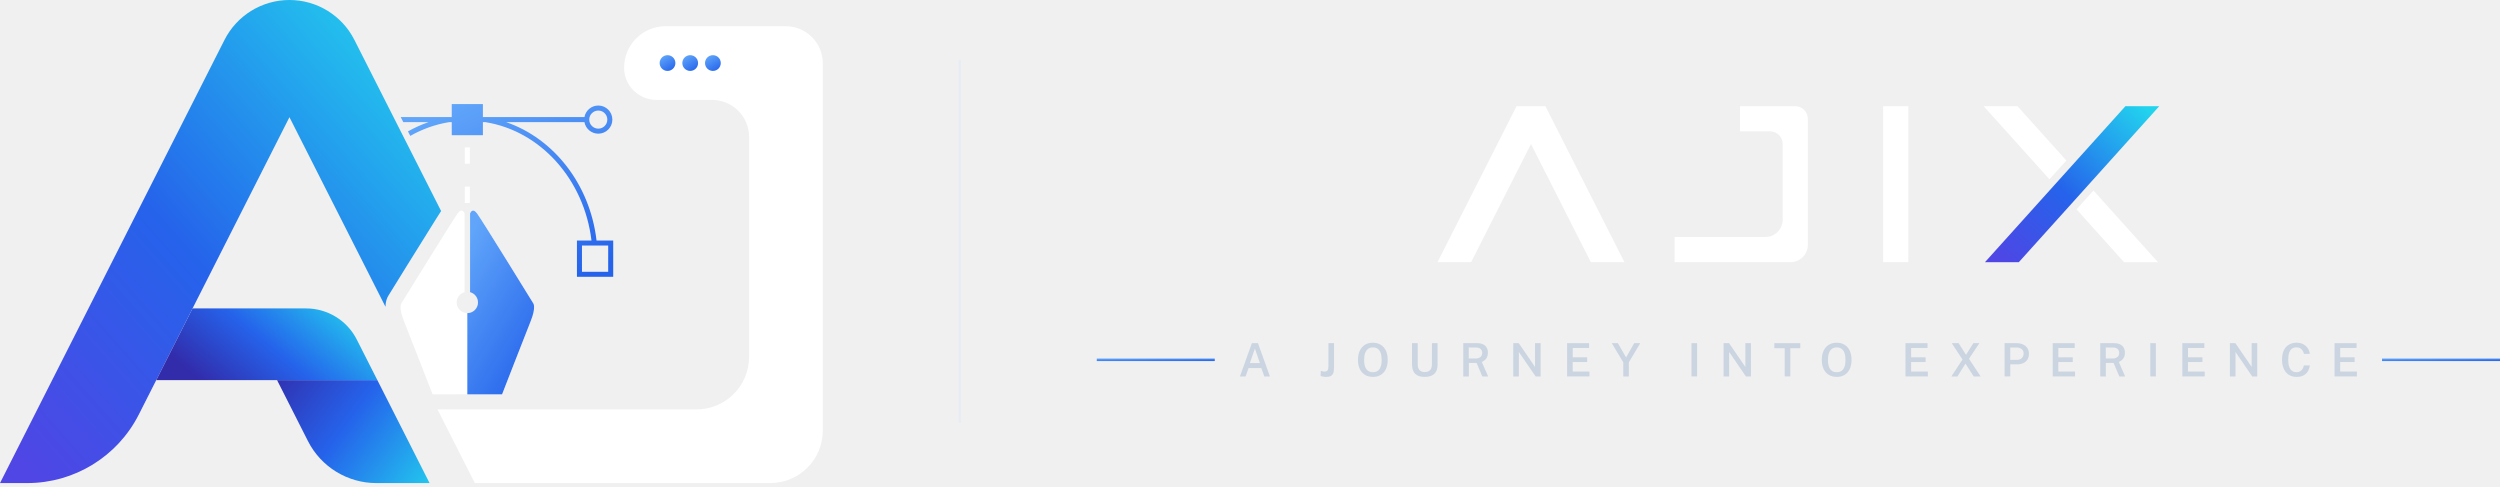
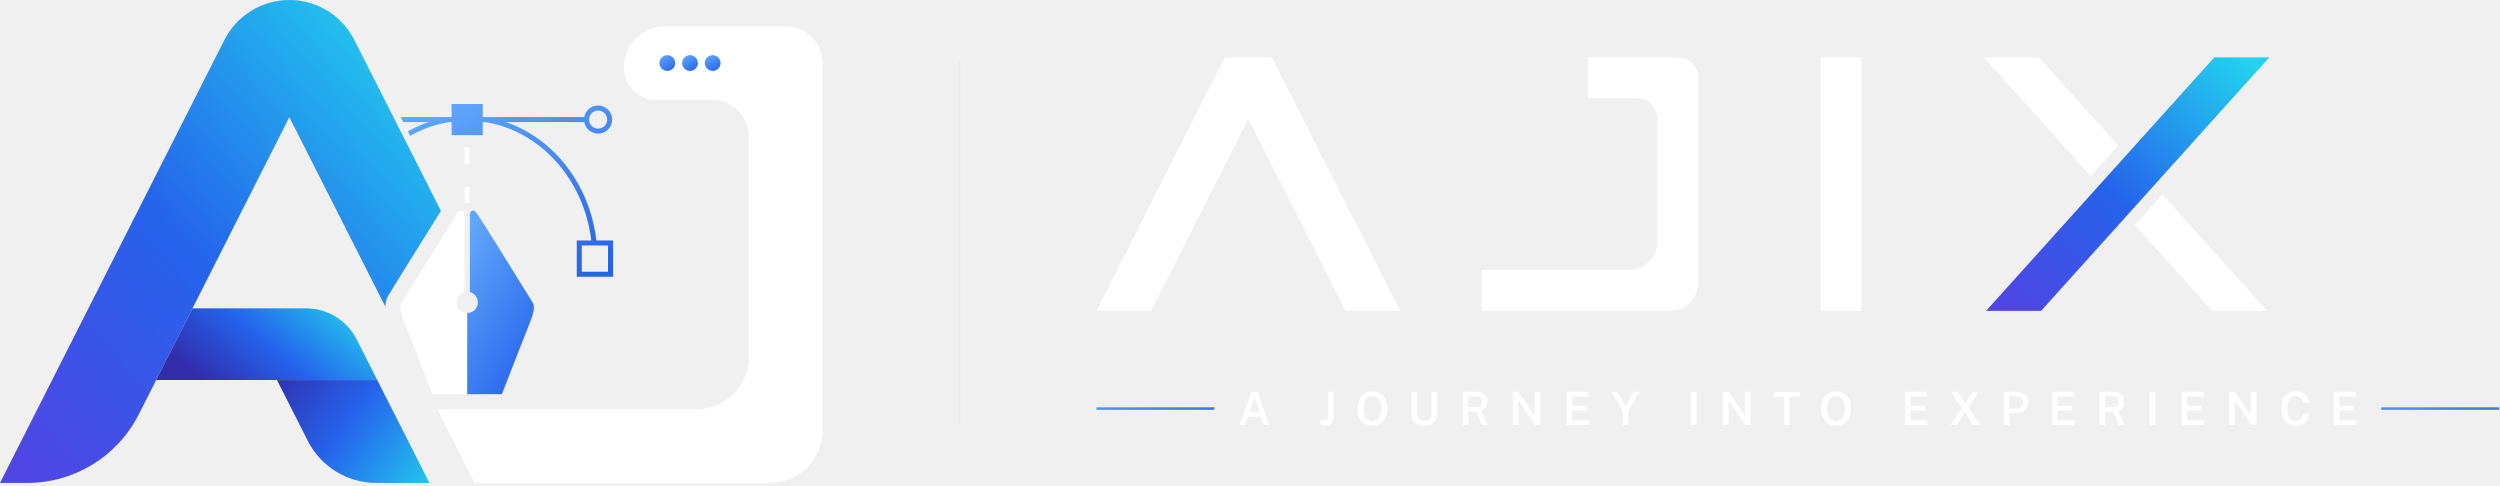
- <svg xmlns="http://www.w3.org/2000/svg" width="751" height="146" viewBox="0 0 751 146" fill="none">
-   <path d="M132.508 63.393C132.138 63.96 131.669 64.701 131.057 65.668C126.401 73.037 117.143 88.061 116.682 88.802C116.214 89.543 115.821 90.624 115.798 92.15L86.951 35.203L57.846 92.649L46.933 114.196L41.696 124.527C35.302 137.156 22.348 145.114 8.192 145.114H0L17.058 111.445L26.58 92.649L67.444 11.979C71.17 4.633 78.713 0 86.951 0C91.07 0 95.014 1.156 98.4 3.235C101.779 5.313 104.598 8.306 106.457 11.979L132.508 63.393Z" fill="url(#paint0_linear_68_1728)" />
-   <path d="M247.167 19.011V129.33C247.167 138.044 240.101 145.118 231.379 145.118H142.637L131.422 122.982H209.243C217.957 122.982 225.031 115.915 225.031 107.194V41.148C225.031 34.996 220.05 30.015 213.898 30.015H197.226C192.011 30.015 187.651 25.911 187.492 20.697C187.386 17.114 188.792 13.857 191.127 11.522C193.372 9.27 196.486 7.879 199.917 7.879H236.035C242.187 7.879 247.167 12.859 247.167 19.011Z" fill="white" />
-   <path d="M129.041 145.117H113.057C104.373 145.117 96.43 140.235 92.508 132.496L83.234 114.199H113.367L129.041 145.117Z" fill="url(#paint1_linear_68_1728)" />
-   <path d="M113.365 114.199H46.934L57.847 92.652H91.962C98.371 92.652 104.236 96.242 107.153 101.948C107.153 101.963 107.168 101.978 107.175 101.994L113.365 114.199Z" fill="url(#paint2_linear_68_1728)" />
-   <path d="M200.522 21.305C201.828 21.305 202.887 20.246 202.887 18.94C202.887 17.633 201.828 16.574 200.522 16.574C199.215 16.574 198.156 17.633 198.156 18.94C198.156 20.246 199.215 21.305 200.522 21.305Z" fill="url(#paint3_linear_68_1728)" />
-   <path d="M207.338 21.305C208.645 21.305 209.704 20.246 209.704 18.94C209.704 17.633 208.645 16.574 207.338 16.574C206.032 16.574 204.973 17.633 204.973 18.94C204.973 20.246 206.032 21.305 207.338 21.305Z" fill="url(#paint4_linear_68_1728)" />
-   <path d="M214.155 21.305C215.461 21.305 216.52 20.246 216.52 18.94C216.52 17.633 215.461 16.574 214.155 16.574C212.848 16.574 211.789 17.633 211.789 18.94C211.789 20.246 212.848 21.305 214.155 21.305Z" fill="url(#paint5_linear_68_1728)" />
-   <path d="M159.435 96.412C158.694 98.256 156.805 103.085 154.984 107.756C152.905 113.084 150.918 118.2 150.827 118.442H150.819L129.945 118.45C129.764 117.989 122.917 100.364 121.33 96.412C119.727 92.406 120.528 91.204 120.528 91.204C120.528 91.204 130.096 75.674 134.888 68.093C136.18 66.045 137.125 64.579 137.442 64.156C138.924 62.153 139.566 64.156 139.566 64.156V87.766C138.191 88.129 137.185 89.376 137.185 90.857C137.185 92.625 138.614 94.061 140.382 94.061C142.151 94.061 143.587 92.625 143.587 90.857C143.587 89.376 142.574 88.129 141.206 87.766V64.156C141.206 64.156 141.848 62.153 143.33 64.156C144.811 66.159 160.236 91.204 160.236 91.204C160.236 91.204 161.037 92.406 159.435 96.412Z" fill="white" />
-   <path d="M160.237 91.204C160.237 91.204 144.812 66.159 143.33 64.156C141.849 62.153 141.207 64.156 141.207 64.156V87.766C142.575 88.129 143.587 89.376 143.587 90.857C143.587 92.625 142.151 94.061 140.383 94.061V118.45H150.82C150.82 118.45 157.833 100.417 159.436 96.412C161.038 92.406 160.237 91.204 160.237 91.204Z" fill="url(#paint6_linear_68_1728)" />
-   <path d="M141.14 44.273H139.629V49.186H141.14V44.273Z" fill="white" />
-   <path d="M141.14 56.059H139.629V60.971H141.14V56.059Z" fill="white" />
-   <path d="M179.2 72.254C177.25 55.438 166.412 41.623 152.038 36.688H175.565C175.92 38.66 177.651 40.157 179.729 40.157C182.057 40.157 183.954 38.267 183.954 35.932C183.954 33.597 182.057 31.7 179.729 31.7C177.651 31.7 175.92 33.204 175.565 35.176H145.062V31.254H135.706V35.176H120.379L121.15 36.688H128.738C126.591 37.421 124.528 38.358 122.555 39.469L123.243 40.822C126.848 38.774 130.793 37.353 134.958 36.688H135.706V40.61H145.062V36.688H145.788C162.369 39.318 175.489 53.912 177.681 72.254H173.313V83.16H184.211V72.254H179.2ZM179.729 33.211C181.225 33.211 182.442 34.436 182.442 35.932C182.442 37.428 181.225 38.645 179.729 38.645C178.233 38.645 177.008 37.428 177.008 35.932C177.008 34.436 178.225 33.211 179.729 33.211ZM182.699 81.648H174.824V73.766H182.699V81.648Z" fill="url(#paint7_linear_68_1728)" />
-   <path d="M288.655 18.09H287.977V127.026H288.655V18.09Z" fill="#E6ECF3" />
-   <path d="M487.981 78.752H477.884L459.905 43.261L441.925 78.752H431.828L454.856 33.3L455.567 31.895H464.243L464.953 33.3L487.981 78.752Z" fill="white" />
-   <path d="M543.076 35.696V73.552C543.076 76.416 540.756 78.744 537.884 78.744H503.051V71.187H530.326C533.191 71.187 535.518 68.867 535.518 65.995V43.254C535.518 41.153 533.818 39.452 531.717 39.452H522.701V31.895H539.275C541.376 31.895 543.076 33.595 543.076 35.696Z" fill="white" />
-   <path d="M573.261 31.895H565.703V78.752H573.261V31.895Z" fill="white" />
-   <path d="M620.74 48.212L620.581 48.385L615.654 53.857L595.883 31.895H606.048L620.74 48.212Z" fill="white" />
-   <path d="M648.242 78.759H638.077L623.793 62.888L623.952 62.714L628.872 57.242L648.242 78.759Z" fill="white" />
-   <path d="M648.644 31.895L627.347 55.55L622.268 61.196L606.45 78.759H596.285L617.182 55.55L622.268 49.904L638.479 31.895H648.644Z" fill="url(#paint8_linear_68_1728)" />
-   <path d="M372.473 113.081L376.063 103.082H377.891L381.481 113.081H379.796L378.904 110.572H375.072L374.173 113.081H372.48H372.473ZM375.465 109.075H378.473L376.969 104.714L375.465 109.075Z" fill="#CBD5E1" />
-   <path d="M398.377 113.217C398.045 113.217 397.72 113.187 397.395 113.119C397.07 113.051 396.843 112.998 396.707 112.952L396.767 111.388C396.904 111.433 397.062 111.479 397.244 111.539C397.425 111.599 397.629 111.622 397.871 111.622C398.332 111.622 398.642 111.494 398.808 111.252C398.974 111.002 399.057 110.594 399.057 110.027V103.082H400.743V110.489C400.743 111.086 400.675 111.584 400.546 111.985C400.418 112.385 400.176 112.695 399.836 112.907C399.496 113.119 399.012 113.224 398.377 113.224V113.217Z" fill="#CBD5E1" />
-   <path d="M412.43 113.216C411.508 113.216 410.715 113.012 410.042 112.612C409.37 112.204 408.856 111.622 408.485 110.858C408.123 110.095 407.934 109.173 407.934 108.107C407.934 107.042 408.115 106.105 408.485 105.334C408.856 104.563 409.377 103.973 410.05 103.565C410.722 103.157 411.516 102.953 412.423 102.953C413.33 102.953 414.116 103.157 414.781 103.565C415.446 103.973 415.96 104.563 416.323 105.334C416.685 106.105 416.867 107.027 416.867 108.107C416.867 109.188 416.685 110.095 416.33 110.858C415.967 111.622 415.453 112.204 414.788 112.612C414.123 113.02 413.33 113.224 412.415 113.224L412.43 113.216ZM412.43 111.811C412.975 111.811 413.443 111.682 413.836 111.425C414.229 111.168 414.531 110.768 414.735 110.231C414.94 109.695 415.053 108.992 415.053 108.123C415.053 107.253 414.947 106.528 414.735 105.976C414.524 105.424 414.222 105.009 413.829 104.752C413.436 104.487 412.975 104.359 412.43 104.359C411.886 104.359 411.418 104.487 411.025 104.759C410.632 105.024 410.329 105.432 410.11 105.991C409.891 106.543 409.785 107.261 409.785 108.13C409.785 108.999 409.891 109.695 410.11 110.239C410.329 110.783 410.632 111.176 411.025 111.433C411.418 111.69 411.886 111.818 412.43 111.818V111.811Z" fill="#CBD5E1" />
-   <path d="M427.996 113.217C427.074 113.217 426.333 113.065 425.766 112.756C425.199 112.446 424.791 112.007 424.542 111.425C424.285 110.843 424.164 110.148 424.164 109.324V103.074H425.887V109.498C425.887 110.269 426.076 110.843 426.454 111.214C426.832 111.584 427.346 111.765 427.996 111.765C428.434 111.765 428.812 111.682 429.137 111.524C429.462 111.365 429.711 111.116 429.885 110.783C430.059 110.45 430.15 110.02 430.15 109.498V103.074H431.85V109.423C431.85 110.216 431.722 110.896 431.465 111.456C431.208 112.015 430.792 112.453 430.233 112.756C429.674 113.058 428.925 113.209 428.003 113.209L427.996 113.217Z" fill="#CBD5E1" />
-   <path d="M439.555 113.081V103.082H443.613C444.376 103.082 445.011 103.203 445.503 103.437C446.001 103.672 446.364 104.012 446.606 104.442C446.848 104.873 446.969 105.38 446.969 105.954C446.969 106.491 446.878 106.936 446.704 107.299C446.53 107.662 446.304 107.957 446.024 108.183C445.744 108.41 445.45 108.599 445.132 108.743L447.044 113.081H445.291L443.568 109.022H441.248V113.081H439.57H439.555ZM441.232 107.692H443.228C443.863 107.692 444.361 107.541 444.717 107.246C445.072 106.952 445.253 106.543 445.253 106.014C445.253 105.485 445.087 105.1 444.754 104.82C444.422 104.541 443.983 104.397 443.439 104.397H441.225V107.685L441.232 107.692Z" fill="#CBD5E1" />
-   <path d="M454.582 113.081V103.082H456.23L461.127 110.224V103.082H462.805V113.081H461.293L456.267 105.742V113.081H454.59H454.582Z" fill="#CBD5E1" />
-   <path d="M470.75 113.081V103.082H477.363V104.526H472.45V107.329H476.789V108.75H472.443V111.615H477.469V113.081H470.765H470.75Z" fill="#CBD5E1" />
-   <path d="M487.626 113.081V108.849L484.18 103.082H486.009L488.48 107.382L490.906 103.082H492.742L489.304 108.856V113.081H487.626Z" fill="#CBD5E1" />
-   <path d="M508.129 113.081V103.082H509.807V113.081H508.129Z" fill="#CBD5E1" />
-   <path d="M517.758 113.081V103.082H519.405L524.303 110.224V103.082H525.981V113.081H524.469L519.443 105.742V113.081H517.765H517.758Z" fill="#CBD5E1" />
-   <path d="M536.125 113.081V104.601H533.012V103.09H540.811V104.601H537.811V113.081H536.125Z" fill="#CBD5E1" />
-   <path d="M551.762 113.216C550.84 113.216 550.047 113.012 549.374 112.612C548.702 112.204 548.188 111.622 547.817 110.858C547.447 110.095 547.266 109.173 547.266 108.107C547.266 107.042 547.447 106.105 547.817 105.334C548.188 104.563 548.709 103.973 549.382 103.565C550.054 103.157 550.848 102.953 551.755 102.953C552.662 102.953 553.448 103.157 554.113 103.565C554.778 103.973 555.292 104.563 555.655 105.334C556.017 106.105 556.199 107.027 556.199 108.107C556.199 109.188 556.017 110.095 555.662 110.858C555.299 111.622 554.785 112.204 554.12 112.612C553.455 113.02 552.662 113.224 551.747 113.224L551.762 113.216ZM551.762 111.811C552.307 111.811 552.775 111.682 553.168 111.425C553.561 111.168 553.863 110.768 554.067 110.231C554.279 109.687 554.385 108.992 554.385 108.123C554.385 107.253 554.279 106.528 554.067 105.976C553.856 105.424 553.554 105.009 553.161 104.752C552.768 104.487 552.307 104.359 551.762 104.359C551.218 104.359 550.75 104.487 550.357 104.759C549.964 105.024 549.661 105.432 549.442 105.991C549.223 106.543 549.117 107.261 549.117 108.13C549.117 108.999 549.223 109.695 549.442 110.239C549.661 110.783 549.964 111.176 550.357 111.433C550.75 111.69 551.218 111.818 551.762 111.818V111.811Z" fill="#CBD5E1" />
-   <path d="M572.414 113.081V103.082H579.027V104.526H574.115V107.329H578.453V108.75H574.107V111.615H579.133V113.081H572.429H572.414Z" fill="#CBD5E1" />
-   <path d="M586.18 113.081L589.535 107.994L586.293 103.082H588.364L590.586 106.581L592.793 103.082H594.606L591.478 107.79L594.984 113.081H592.898L590.435 109.234L588.016 113.081H586.187H586.18Z" fill="#CBD5E1" />
-   <path d="M602.18 113.081V103.082H605.724C606.442 103.082 607.085 103.203 607.659 103.452C608.226 103.702 608.679 104.065 609.004 104.541C609.329 105.017 609.495 105.614 609.495 106.309C609.495 106.967 609.344 107.533 609.05 108.002C608.755 108.471 608.339 108.833 607.81 109.083C607.281 109.332 606.661 109.453 605.951 109.453H603.888V113.073H602.18V113.081ZM603.873 108.108H605.906C606.488 108.108 606.971 107.934 607.342 107.579C607.712 107.231 607.901 106.77 607.901 106.211C607.901 105.652 607.704 105.198 607.319 104.881C606.933 104.563 606.442 104.405 605.86 104.405H603.88V108.1L603.873 108.108Z" fill="#CBD5E1" />
-   <path d="M616.629 113.081V103.082H623.242V104.526H618.329V107.329H622.667V108.75H618.322V111.615H623.348V113.081H616.644H616.629Z" fill="#CBD5E1" />
-   <path d="M630.914 113.081V103.082H634.973C635.736 103.082 636.371 103.203 636.862 103.437C637.361 103.672 637.724 104.012 637.965 104.442C638.207 104.873 638.328 105.38 638.328 105.954C638.328 106.491 638.237 106.936 638.064 107.299C637.89 107.662 637.663 107.957 637.383 108.183C637.104 108.41 636.809 108.599 636.492 108.743L638.396 113.081H636.643L634.92 109.022H632.599V113.081H630.922H630.914ZM632.592 107.692H634.587C635.222 107.692 635.721 107.541 636.076 107.246C636.431 106.952 636.613 106.543 636.613 106.014C636.613 105.485 636.446 105.1 636.114 104.82C635.781 104.541 635.343 104.397 634.799 104.397H632.584V107.685L632.592 107.692Z" fill="#CBD5E1" />
-   <path d="M645.945 113.081V103.082H647.623V113.081H645.945Z" fill="#CBD5E1" />
-   <path d="M655.574 113.081V103.082H662.187V104.526H657.275V107.329H661.613V108.75H657.267V111.615H662.293V113.081H655.589H655.574Z" fill="#CBD5E1" />
-   <path d="M669.855 113.081V103.082H671.503L676.4 110.224V103.082H678.078V113.081H676.567L671.541 105.742V113.081H669.863H669.855Z" fill="#CBD5E1" />
-   <path d="M689.914 113.216C689 113.216 688.214 113.005 687.556 112.581C686.899 112.158 686.392 111.561 686.045 110.783C685.689 110.004 685.516 109.082 685.516 108.016C685.516 106.951 685.689 106.044 686.045 105.288C686.392 104.532 686.899 103.95 687.556 103.55C688.214 103.149 689 102.945 689.922 102.945C690.655 102.945 691.305 103.096 691.872 103.391C692.438 103.686 692.899 104.094 693.247 104.6C693.595 105.107 693.799 105.674 693.867 106.293H692.091C692.023 105.923 691.894 105.598 691.705 105.303C691.516 105.016 691.275 104.782 690.972 104.608C690.67 104.434 690.307 104.351 689.876 104.351C689.347 104.351 688.894 104.48 688.524 104.729C688.153 104.978 687.866 105.379 687.677 105.923C687.481 106.467 687.382 107.17 687.382 108.039C687.382 109.354 687.602 110.306 688.032 110.911C688.463 111.516 689.083 111.81 689.876 111.81C690.3 111.81 690.662 111.72 690.972 111.531C691.282 111.342 691.524 111.092 691.705 110.783C691.894 110.473 692.023 110.133 692.091 109.762H693.867C693.814 110.216 693.701 110.647 693.527 111.062C693.353 111.478 693.111 111.848 692.801 112.173C692.491 112.498 692.098 112.755 691.622 112.944C691.146 113.133 690.587 113.224 689.929 113.224L689.914 113.216Z" fill="#CBD5E1" />
-   <path d="M701.297 113.081V103.082H707.91V104.526H702.997V107.329H707.335V108.75H702.99V111.615H708.016V113.081H701.312H701.297Z" fill="#CBD5E1" />
-   <path d="M364.914 107.707H329.469V108.463H364.914V107.707Z" fill="url(#paint9_linear_68_1728)" />
-   <path d="M751.004 107.707H715.559V108.463H751.004V107.707Z" fill="url(#paint10_linear_68_1728)" />
+ <svg xmlns="http://www.w3.org/2000/svg" width="994" height="193" viewBox="0 0 994 193" fill="none">
+   <path d="M175.33 83.88C174.84 84.63 174.22 85.61 173.41 86.89C167.25 96.64 155 116.52 154.39 117.5C153.77 118.48 153.25 119.91 153.22 121.93L115.05 46.58L76.54 122.59L62.1 151.1L55.17 164.77C46.71 181.48 29.57 192.01 10.84 192.01H0L22.57 147.46L35.17 122.59L89.24 15.85C94.17 6.13 104.15 0 115.05 0C120.5 0 125.72 1.53 130.2 4.28C134.67 7.03 138.4 10.99 140.86 15.85L175.33 83.88Z" fill="url(#paint0_linear_89_108)" />
+   <path d="M327.041 25.152V171.122C327.041 182.652 317.691 192.012 306.151 192.012H188.731L173.891 162.722H276.861C288.391 162.722 297.751 153.372 297.751 141.832V54.442C297.751 46.302 291.161 39.712 283.021 39.712H260.961C254.061 39.712 248.291 34.282 248.081 27.382C247.941 22.642 249.801 18.332 252.891 15.242C255.861 12.262 259.981 10.422 264.521 10.422H312.311C320.451 10.422 327.041 17.012 327.041 25.152Z" fill="white" />
+   <path d="M170.743 192.012H149.593C138.103 192.012 127.593 185.552 122.403 175.312L110.133 151.102H150.003L170.743 192.012Z" fill="url(#paint1_linear_89_108)" />
+   <path d="M150.002 151.1H62.102L76.541 122.59H121.682C130.162 122.59 137.922 127.34 141.782 134.89C141.782 134.91 141.802 134.93 141.812 134.95L150.002 151.1Z" fill="url(#paint2_linear_89_108)" />
+   <path d="M265.321 28.19C267.05 28.19 268.451 26.788 268.451 25.06C268.451 23.331 267.05 21.93 265.321 21.93C263.593 21.93 262.191 23.331 262.191 25.06C262.191 26.788 263.593 28.19 265.321 28.19Z" fill="url(#paint3_linear_89_108)" />
+   <path d="M274.341 28.19C276.07 28.19 277.471 26.788 277.471 25.06C277.471 23.331 276.07 21.93 274.341 21.93C272.612 21.93 271.211 23.331 271.211 25.06C271.211 26.788 272.612 28.19 274.341 28.19Z" fill="url(#paint4_linear_89_108)" />
+   <path d="M283.36 28.19C285.089 28.19 286.49 26.788 286.49 25.06C286.49 23.331 285.089 21.93 283.36 21.93C281.632 21.93 280.23 23.331 280.23 25.06C280.23 26.788 281.632 28.19 283.36 28.19Z" fill="url(#paint5_linear_89_108)" />
+   <path d="M210.96 127.569C209.98 130.009 207.48 136.399 205.07 142.579C202.32 149.629 199.69 156.399 199.57 156.719H199.56L171.94 156.729C171.7 156.119 162.64 132.799 160.54 127.569C158.42 122.269 159.48 120.679 159.48 120.679C159.48 120.679 172.14 100.129 178.48 90.099C180.19 87.389 181.44 85.449 181.86 84.889C183.82 82.239 184.67 84.889 184.67 84.889V116.129C182.85 116.609 181.52 118.259 181.52 120.219C181.52 122.559 183.41 124.459 185.75 124.459C188.09 124.459 189.99 122.559 189.99 120.219C189.99 118.259 188.65 116.609 186.84 116.129V84.889C186.84 84.889 187.69 82.239 189.65 84.889C191.61 87.539 212.02 120.679 212.02 120.679C212.02 120.679 213.08 122.269 210.96 127.569Z" fill="white" />
+   <path d="M212.02 120.679C212.02 120.679 191.61 87.539 189.65 84.889C187.69 82.239 186.84 84.889 186.84 84.889V116.129C188.65 116.609 189.99 118.259 189.99 120.219C189.99 122.559 188.09 124.459 185.75 124.459V156.729H199.56C199.56 156.729 208.84 132.869 210.96 127.569C213.08 122.269 212.02 120.679 212.02 120.679Z" fill="url(#paint6_linear_89_108)" />
+   <path d="M186.75 58.578H184.75V65.078H186.75V58.578Z" fill="white" />
+   <path d="M186.75 74.172H184.75V80.672H186.75V74.172Z" fill="white" />
+   <path d="M237.111 95.602C234.531 73.352 220.191 55.072 201.171 48.542H232.301C232.771 51.152 235.061 53.132 237.811 53.132C240.891 53.132 243.401 50.632 243.401 47.542C243.401 44.452 240.891 41.942 237.811 41.942C235.061 41.942 232.771 43.932 232.301 46.542H191.941V41.352H179.561V46.542H159.281L160.301 48.542H170.341C167.501 49.512 164.771 50.752 162.161 52.222L163.071 54.012C167.841 51.302 173.061 49.422 178.571 48.542H179.561V53.732H191.941V48.542H192.901C214.841 52.022 232.201 71.332 235.101 95.602H229.321V110.032H243.741V95.602H237.111ZM237.811 43.942C239.791 43.942 241.401 45.562 241.401 47.542C241.401 49.522 239.791 51.132 237.811 51.132C235.831 51.132 234.211 49.522 234.211 47.542C234.211 45.562 235.821 43.942 237.811 43.942ZM241.741 108.032H231.321V97.602H241.741V108.032Z" fill="url(#paint7_linear_89_108)" />
+   <path d="M381.937 23.934H381.039V168.074H381.937V23.934Z" fill="#E6ECF3" />
+   <path d="M556.716 123.589H534.999L496.327 47.253L457.655 123.589H435.938L485.468 25.828L486.996 22.805H505.658L507.186 25.828L556.716 123.589Z" fill="white" />
+   <path d="M675.218 30.981V112.405C675.218 118.566 670.228 123.573 664.051 123.573H589.129V107.317H647.795C653.956 107.317 658.963 102.327 658.963 96.15V47.237C658.963 42.718 655.305 39.06 650.786 39.06H631.393V22.805H667.042C671.561 22.805 675.218 26.462 675.218 30.981Z" fill="white" />
+   <path d="M740.146 22.805H723.891V123.589H740.146V22.805Z" fill="white" />
+   <path d="M842.261 57.9L841.92 58.274L831.321 70.043L788.797 22.805H810.661L842.261 57.9Z" fill="white" />
+   <path d="M901.415 123.604H879.551L848.828 89.467L849.169 89.093L859.752 77.324L901.415 123.604Z" fill="white" />
+   <path d="M902.279 22.805L856.471 73.685L845.547 85.828L811.524 123.605H789.66L834.607 73.685L845.547 61.542L880.415 22.805H902.279Z" fill="url(#paint8_linear_89_108)" />
+   <path d="M492.836 169.015L497.586 155.785H500.006L504.756 169.015H502.526L501.346 165.695H496.276L495.086 169.015H492.846H492.836ZM496.796 163.715H500.776L498.786 157.945L496.796 163.715Z" fill="white" />
+   <path d="M527.116 169.195C526.676 169.195 526.246 169.155 525.816 169.065C525.386 168.975 525.086 168.905 524.906 168.845L524.986 166.775C525.166 166.835 525.376 166.895 525.616 166.975C525.856 167.055 526.126 167.085 526.446 167.085C527.056 167.085 527.466 166.915 527.686 166.595C527.906 166.265 528.016 165.725 528.016 164.975V155.785H530.246V165.585C530.246 166.375 530.156 167.035 529.986 167.565C529.816 168.095 529.496 168.505 529.046 168.785C528.596 169.065 527.956 169.205 527.116 169.205V169.195Z" fill="white" />
+   <path d="M545.708 169.197C544.488 169.197 543.438 168.927 542.548 168.397C541.658 167.857 540.978 167.087 540.488 166.077C540.008 165.067 539.758 163.847 539.758 162.437C539.758 161.027 539.998 159.787 540.488 158.767C540.978 157.747 541.668 156.967 542.558 156.427C543.448 155.887 544.498 155.617 545.698 155.617C546.898 155.617 547.938 155.887 548.818 156.427C549.698 156.967 550.378 157.747 550.858 158.767C551.338 159.787 551.578 161.007 551.578 162.437C551.578 163.867 551.338 165.067 550.868 166.077C550.388 167.087 549.708 167.857 548.828 168.397C547.948 168.937 546.898 169.207 545.688 169.207L545.708 169.197ZM545.708 167.337C546.428 167.337 547.048 167.167 547.568 166.827C548.088 166.487 548.488 165.957 548.758 165.247C549.028 164.537 549.178 163.607 549.178 162.457C549.178 161.307 549.038 160.347 548.758 159.617C548.478 158.887 548.078 158.337 547.558 157.997C547.038 157.647 546.428 157.477 545.708 157.477C544.988 157.477 544.368 157.647 543.848 158.007C543.328 158.357 542.928 158.897 542.638 159.637C542.348 160.367 542.208 161.317 542.208 162.467C542.208 163.617 542.348 164.537 542.638 165.257C542.928 165.977 543.328 166.497 543.848 166.837C544.368 167.177 544.988 167.347 545.708 167.347V167.337Z" fill="white" />
+   <path d="M566.304 169.197C565.084 169.197 564.104 168.997 563.354 168.587C562.604 168.177 562.064 167.597 561.734 166.827C561.394 166.057 561.234 165.137 561.234 164.047V155.777H563.514V164.277C563.514 165.297 563.764 166.057 564.264 166.547C564.764 167.037 565.444 167.277 566.304 167.277C566.884 167.277 567.384 167.167 567.814 166.957C568.244 166.747 568.574 166.417 568.804 165.977C569.034 165.537 569.154 164.967 569.154 164.277V155.777H571.404V164.177C571.404 165.227 571.234 166.127 570.894 166.867C570.554 167.607 570.004 168.187 569.264 168.587C568.524 168.987 567.534 169.187 566.314 169.187L566.304 169.197Z" fill="white" />
+   <path d="M581.598 169.015V155.785H586.968C587.978 155.785 588.818 155.945 589.468 156.255C590.128 156.565 590.608 157.015 590.928 157.585C591.248 158.155 591.408 158.825 591.408 159.585C591.408 160.295 591.288 160.885 591.058 161.365C590.828 161.845 590.528 162.235 590.158 162.535C589.788 162.835 589.398 163.085 588.978 163.275L591.508 169.015H589.188L586.908 163.645H583.838V169.015H581.618H581.598ZM583.818 161.885H586.458C587.298 161.885 587.958 161.685 588.428 161.295C588.898 160.905 589.138 160.365 589.138 159.665C589.138 158.965 588.918 158.455 588.478 158.085C588.038 157.715 587.458 157.525 586.738 157.525H583.808V161.875L583.818 161.885Z" fill="white" />
+   <path d="M601.484 169.015V155.785H603.664L610.144 165.235V155.785H612.364V169.015H610.364L603.714 159.305V169.015H601.494H601.484Z" fill="white" />
+   <path d="M622.875 169.015V155.785H631.625V157.695H625.125V161.405H630.865V163.285H625.115V167.075H631.765V169.015H622.895H622.875Z" fill="white" />
+   <path d="M645.205 169.015V163.415L640.645 155.785H643.065L646.335 161.475L649.545 155.785H651.975L647.425 163.425V169.015H645.205Z" fill="white" />
+   <path d="M672.336 169.015V155.785H674.556V169.015H672.336Z" fill="white" />
+   <path d="M685.074 169.015V155.785H687.254L693.734 165.235V155.785H695.954V169.015H693.954L687.304 159.305V169.015H685.084H685.074Z" fill="white" />
+   <path d="M709.378 169.017V157.797H705.258V155.797H715.578V157.797H711.608V169.017H709.378Z" fill="white" />
+   <path d="M730.067 169.197C728.847 169.197 727.797 168.927 726.907 168.397C726.017 167.857 725.337 167.087 724.847 166.077C724.357 165.067 724.117 163.847 724.117 162.437C724.117 161.027 724.357 159.787 724.847 158.767C725.337 157.747 726.027 156.967 726.917 156.427C727.807 155.887 728.857 155.617 730.057 155.617C731.257 155.617 732.297 155.887 733.177 156.427C734.057 156.967 734.737 157.747 735.217 158.767C735.697 159.787 735.937 161.007 735.937 162.437C735.937 163.867 735.697 165.067 735.227 166.077C734.747 167.087 734.067 167.857 733.187 168.397C732.307 168.937 731.257 169.207 730.047 169.207L730.067 169.197ZM730.067 167.337C730.787 167.337 731.407 167.167 731.927 166.827C732.447 166.487 732.847 165.957 733.117 165.247C733.397 164.527 733.537 163.607 733.537 162.457C733.537 161.307 733.397 160.347 733.117 159.617C732.837 158.887 732.437 158.337 731.917 157.997C731.397 157.647 730.787 157.477 730.067 157.477C729.347 157.477 728.727 157.647 728.207 158.007C727.687 158.357 727.287 158.897 726.997 159.637C726.707 160.367 726.567 161.317 726.567 162.467C726.567 163.617 726.707 164.537 726.997 165.257C727.287 165.977 727.687 166.497 728.207 166.837C728.727 167.177 729.347 167.347 730.067 167.347V167.337Z" fill="white" />
+   <path d="M757.395 169.015V155.785H766.145V157.695H759.645V161.405H765.385V163.285H759.635V167.075H766.285V169.015H757.415H757.395Z" fill="white" />
+   <path d="M775.605 169.015L780.045 162.285L775.755 155.785H778.495L781.435 160.415L784.355 155.785H786.755L782.615 162.015L787.255 169.015H784.495L781.235 163.925L778.035 169.015H775.615H775.605Z" fill="white" />
+   <path d="M796.777 169.015V155.785H801.467C802.417 155.785 803.267 155.945 804.027 156.275C804.777 156.605 805.377 157.085 805.807 157.715C806.237 158.345 806.457 159.135 806.457 160.055C806.457 160.925 806.257 161.675 805.867 162.295C805.477 162.915 804.927 163.395 804.227 163.725C803.527 164.055 802.707 164.215 801.767 164.215H799.037V169.005H796.777V169.015ZM799.017 162.435H801.707C802.477 162.435 803.117 162.205 803.607 161.735C804.097 161.275 804.347 160.665 804.347 159.925C804.347 159.185 804.087 158.585 803.577 158.165C803.067 157.745 802.417 157.535 801.647 157.535H799.027V162.425L799.017 162.435Z" fill="white" />
+   <path d="M815.895 169.015V155.785H824.645V157.695H818.145V161.405H823.885V163.285H818.135V167.075H824.785V169.015H815.915H815.895Z" fill="white" />
+   <path d="M834.797 169.015V155.785H840.167C841.177 155.785 842.017 155.945 842.667 156.255C843.327 156.565 843.807 157.015 844.127 157.585C844.447 158.155 844.607 158.825 844.607 159.585C844.607 160.295 844.487 160.885 844.257 161.365C844.027 161.845 843.727 162.235 843.357 162.535C842.987 162.835 842.597 163.085 842.177 163.275L844.697 169.015H842.377L840.097 163.645H837.027V169.015H834.807H834.797ZM837.017 161.885H839.657C840.497 161.885 841.157 161.685 841.627 161.295C842.097 160.905 842.337 160.365 842.337 159.665C842.337 158.965 842.117 158.455 841.677 158.085C841.237 157.715 840.657 157.525 839.937 157.525H837.007V161.875L837.017 161.885Z" fill="white" />
+   <path d="M854.688 169.015V155.785H856.908V169.015H854.688Z" fill="white" />
+   <path d="M867.426 169.015V155.785H876.176V157.695H869.676V161.405H875.416V163.285H869.666V167.075H876.316V169.015H867.446H867.426Z" fill="white" />
+   <path d="M886.324 169.015V155.785H888.504L894.984 165.235V155.785H897.204V169.015H895.204L888.554 159.305V169.015H886.334H886.324Z" fill="white" />
+   <path d="M912.867 169.195C911.657 169.195 910.617 168.915 909.747 168.355C908.877 167.795 908.207 167.005 907.747 165.975C907.277 164.945 907.047 163.725 907.047 162.315C907.047 160.905 907.277 159.705 907.747 158.705C908.207 157.705 908.877 156.935 909.747 156.405C910.617 155.875 911.657 155.605 912.877 155.605C913.847 155.605 914.707 155.805 915.457 156.195C916.207 156.585 916.817 157.125 917.277 157.795C917.737 158.465 918.007 159.215 918.097 160.035H915.747C915.657 159.545 915.487 159.115 915.237 158.725C914.987 158.345 914.667 158.035 914.267 157.805C913.867 157.575 913.387 157.465 912.817 157.465C912.117 157.465 911.517 157.635 911.027 157.965C910.537 158.295 910.157 158.825 909.907 159.545C909.647 160.265 909.517 161.195 909.517 162.345C909.517 164.085 909.807 165.345 910.377 166.145C910.947 166.945 911.767 167.335 912.817 167.335C913.377 167.335 913.857 167.215 914.267 166.965C914.677 166.715 914.997 166.385 915.237 165.975C915.487 165.565 915.657 165.115 915.747 164.625H918.097C918.027 165.225 917.877 165.795 917.647 166.345C917.417 166.895 917.097 167.385 916.687 167.815C916.277 168.245 915.757 168.585 915.127 168.835C914.497 169.085 913.757 169.205 912.887 169.205L912.867 169.195Z" fill="white" />
+   <path d="M927.926 169.015V155.785H936.676V157.695H930.176V161.405H935.916V163.285H930.166V167.075H936.816V169.015H927.946H927.926Z" fill="white" />
+   <path d="M482.838 161.906H435.938V162.906H482.838V161.906Z" fill="url(#paint9_linear_89_108)" />
+   <path d="M993.697 161.906H946.797V162.906H993.697V161.906Z" fill="url(#paint10_linear_89_108)" />
  <defs>
-     <linearGradient id="paint0_linear_68_1728" x1="120.844" y1="2.73532e-06" x2="-12.263" y2="118.161" gradientUnits="userSpaceOnUse">
+     <linearGradient id="paint0_linear_89_108" x1="159.897" y1="3.61928e-06" x2="-16.226" y2="156.347" gradientUnits="userSpaceOnUse">
      <stop stop-color="#22D3EE" />
      <stop offset="0.55" stop-color="#2563EB" />
      <stop offset="1" stop-color="#4F46E5" />
    </linearGradient>
-     <linearGradient id="paint1_linear_68_1728" x1="119.789" y1="165.136" x2="68.62" y2="127.998" gradientUnits="userSpaceOnUse">
+     <linearGradient id="paint1_linear_89_108" x1="158.5" y1="218.5" x2="90.796" y2="169.359" gradientUnits="userSpaceOnUse">
      <stop stop-color="#22D3EE" />
      <stop offset="0.55" stop-color="#2563EB" />
      <stop offset="1" stop-color="#322BAA" />
    </linearGradient>
-     <linearGradient id="paint2_linear_68_1728" x1="122.433" y1="103.543" x2="91.288" y2="140.743" gradientUnits="userSpaceOnUse">
+     <linearGradient id="paint2_linear_89_108" x1="162" y1="137" x2="120.79" y2="186.221" gradientUnits="userSpaceOnUse">
      <stop stop-color="#22D3EE" />
      <stop offset="0.55" stop-color="#2563EB" />
      <stop offset="1" stop-color="#322BAA" />
    </linearGradient>
-     <linearGradient id="paint3_linear_68_1728" x1="198.132" y1="16.605" x2="201.283" y2="21.847" gradientUnits="userSpaceOnUse">
+     <linearGradient id="paint3_linear_89_108" x1="262.16" y1="21.971" x2="266.328" y2="28.906" gradientUnits="userSpaceOnUse">
      <stop offset="0.101" stop-color="#60A5FA" />
      <stop offset="1" stop-color="#2563EB" />
    </linearGradient>
-     <linearGradient id="paint4_linear_68_1728" x1="204.949" y1="16.605" x2="208.099" y2="21.846" gradientUnits="userSpaceOnUse">
+     <linearGradient id="paint4_linear_89_108" x1="271.179" y1="21.971" x2="275.348" y2="28.906" gradientUnits="userSpaceOnUse">
      <stop offset="0.101" stop-color="#60A5FA" />
      <stop offset="1" stop-color="#2563EB" />
    </linearGradient>
-     <linearGradient id="paint5_linear_68_1728" x1="211.765" y1="16.605" x2="214.916" y2="21.847" gradientUnits="userSpaceOnUse">
+     <linearGradient id="paint5_linear_89_108" x1="280.199" y1="21.971" x2="284.368" y2="28.906" gradientUnits="userSpaceOnUse">
      <stop offset="0.101" stop-color="#60A5FA" />
      <stop offset="1" stop-color="#2563EB" />
    </linearGradient>
-     <linearGradient id="paint6_linear_68_1728" x1="140.281" y1="63.631" x2="177.127" y2="85.904" gradientUnits="userSpaceOnUse">
+     <linearGradient id="paint6_linear_89_108" x1="185.615" y1="84.194" x2="234.368" y2="113.666" gradientUnits="userSpaceOnUse">
      <stop offset="0.101" stop-color="#60A5FA" />
      <stop offset="1" stop-color="#2563EB" />
    </linearGradient>
-     <linearGradient id="paint7_linear_68_1728" x1="120.055" y1="31.598" x2="150.941" y2="94.78" gradientUnits="userSpaceOnUse">
+     <linearGradient id="paint7_linear_89_108" x1="158.853" y1="41.806" x2="199.72" y2="125.407" gradientUnits="userSpaceOnUse">
      <stop offset="0.101" stop-color="#60A5FA" />
      <stop offset="1" stop-color="#2563EB" />
    </linearGradient>
-     <linearGradient id="paint8_linear_68_1728" x1="644.036" y1="31.895" x2="600.891" y2="78.756" gradientUnits="userSpaceOnUse">
+     <linearGradient id="paint8_linear_89_108" x1="892.366" y1="22.805" x2="799.566" y2="123.599" gradientUnits="userSpaceOnUse">
      <stop stop-color="#22D3EE" />
      <stop offset="0.55" stop-color="#2563EB" />
      <stop offset="1" stop-color="#4F46E5" />
    </linearGradient>
-     <linearGradient id="paint9_linear_68_1728" x1="329.289" y1="107.712" x2="329.303" y2="108.852" gradientUnits="userSpaceOnUse">
+     <linearGradient id="paint9_linear_89_108" x1="435.7" y1="161.913" x2="435.719" y2="163.421" gradientUnits="userSpaceOnUse">
      <stop offset="0.101" stop-color="#60A5FA" />
      <stop offset="1" stop-color="#2563EB" />
    </linearGradient>
-     <linearGradient id="paint10_linear_68_1728" x1="715.379" y1="107.712" x2="715.393" y2="108.852" gradientUnits="userSpaceOnUse">
+     <linearGradient id="paint10_linear_89_108" x1="946.559" y1="161.913" x2="946.578" y2="163.421" gradientUnits="userSpaceOnUse">
      <stop offset="0.101" stop-color="#60A5FA" />
      <stop offset="1" stop-color="#2563EB" />
    </linearGradient>
  </defs>
</svg>
